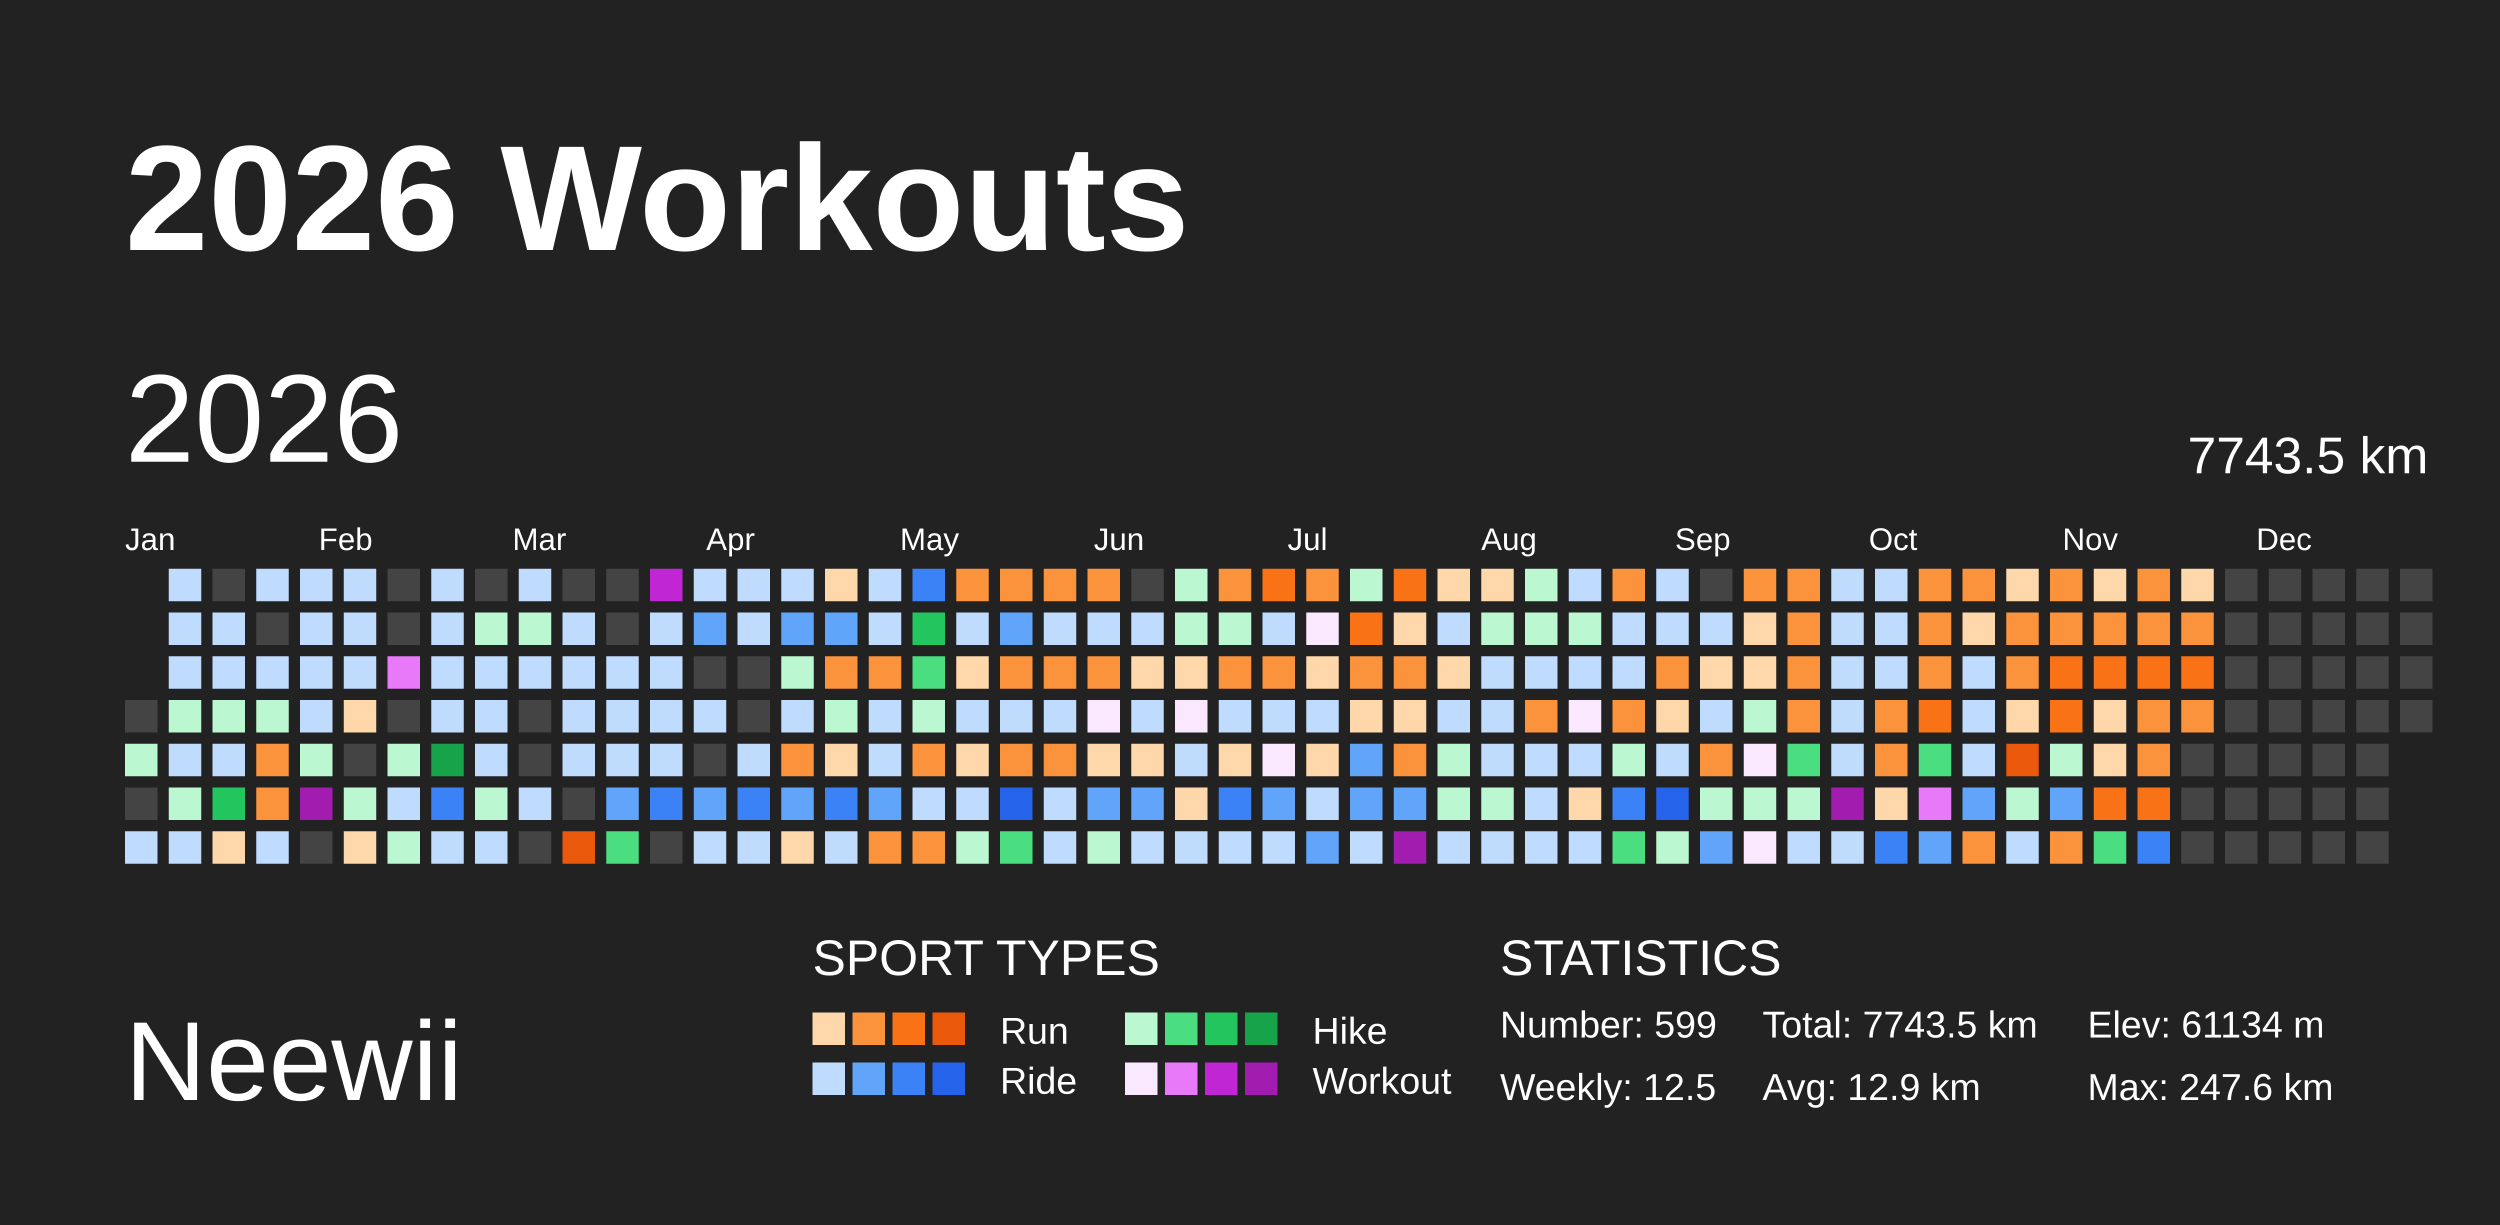
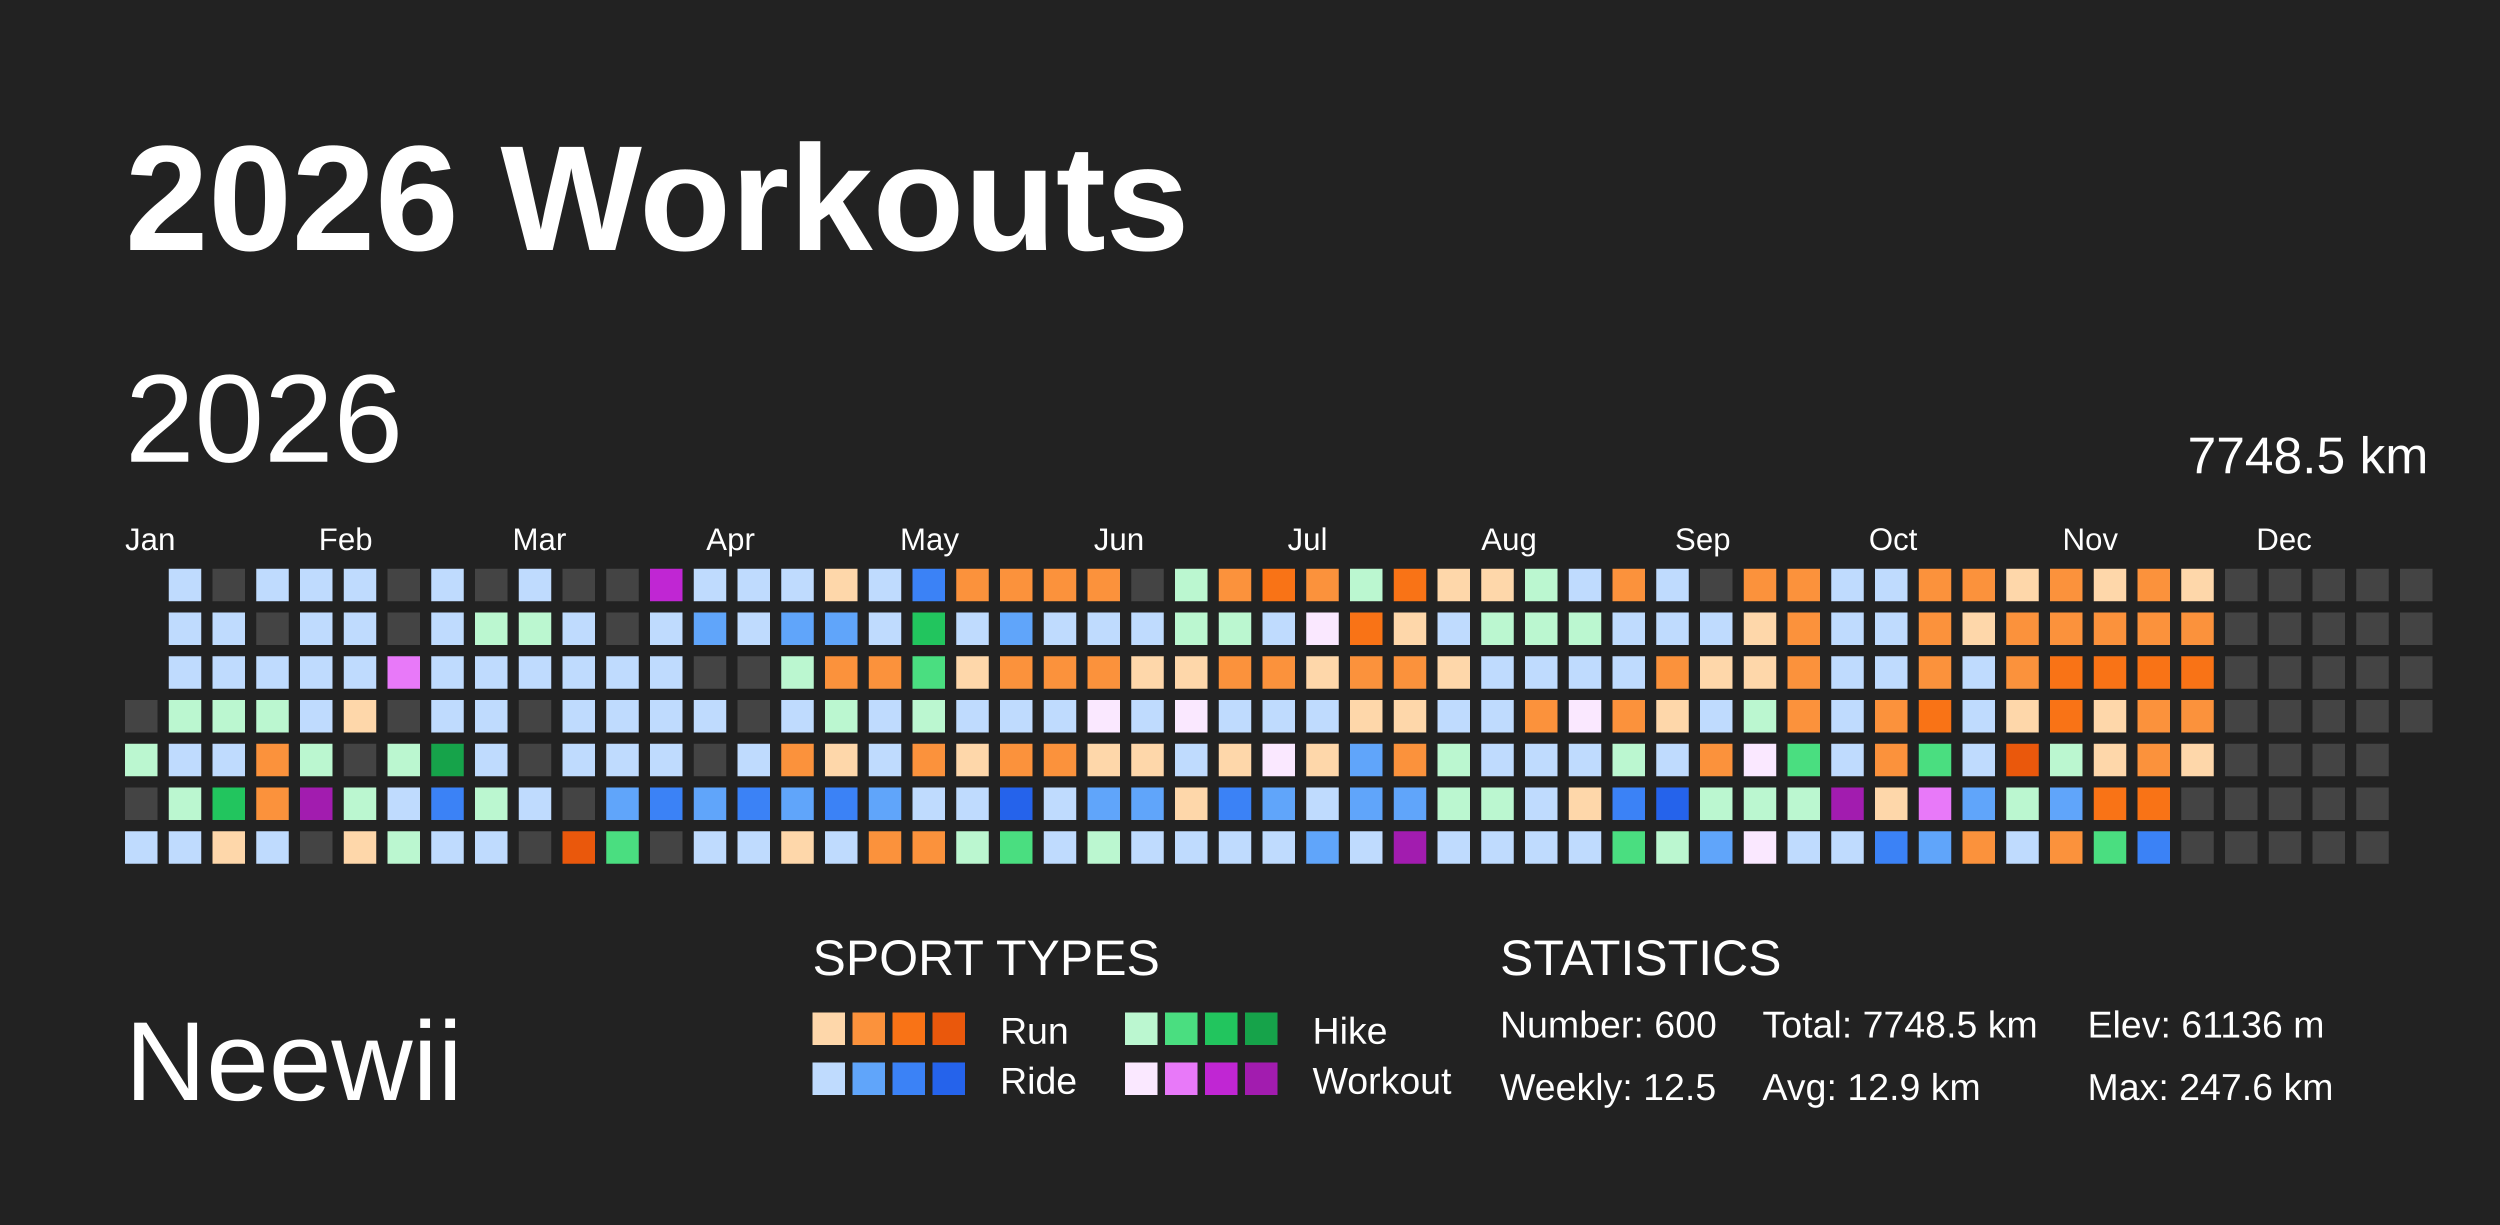
<svg xmlns="http://www.w3.org/2000/svg" baseProfile="full" height="98mm" version="1.1" viewBox="0,0,200,98" width="200mm">
  <defs />
  <rect fill="#222222" height="98" width="200" x="0" y="0" />
  <text fill="#FFFFFF" style="font-size:12px; font-family:Arial; font-weight:bold;" x="10" y="20">2026 Workouts</text>
  <text fill="#FFFFFF" style="font-size:9px; font-family:Arial" x="10" y="88">Neewii</text>
  <text fill="#FFFFFF" style="font-size:4px; font-family:Arial" x="65" y="78">SPORT TYPES</text>
  <rect fill="#fed7aa" height="2.6" width="2.6" x="65.0" y="81" />
  <rect fill="#fb923c" height="2.6" width="2.6" x="68.2" y="81" />
  <rect fill="#f97316" height="2.6" width="2.6" x="71.4" y="81" />
  <rect fill="#ea580c" height="2.6" width="2.6" x="74.6" y="81" />
  <text fill="#FFFFFF" style="font-size:3px; font-family:Arial" x="80" y="83.5">Run</text>
  <rect fill="#bbf7d0" height="2.6" width="2.6" x="90.0" y="81" />
  <rect fill="#4ade80" height="2.6" width="2.6" x="93.2" y="81" />
  <rect fill="#22c55e" height="2.6" width="2.6" x="96.4" y="81" />
  <rect fill="#16a34a" height="2.6" width="2.6" x="99.6" y="81" />
  <text fill="#FFFFFF" style="font-size:3px; font-family:Arial" x="105" y="83.5">Hike</text>
  <rect fill="#bfdbfe" height="2.6" width="2.6" x="65.0" y="85" />
  <rect fill="#60a5fa" height="2.6" width="2.6" x="68.2" y="85" />
  <rect fill="#3b82f6" height="2.6" width="2.6" x="71.4" y="85" />
  <rect fill="#2563eb" height="2.6" width="2.6" x="74.6" y="85" />
  <text fill="#FFFFFF" style="font-size:3px; font-family:Arial" x="80" y="87.5">Ride</text>
  <rect fill="#fae8ff" height="2.6" width="2.6" x="90.0" y="85" />
  <rect fill="#e879f9" height="2.6" width="2.6" x="93.2" y="85" />
  <rect fill="#c026d3" height="2.6" width="2.6" x="96.4" y="85" />
  <rect fill="#a21caf" height="2.6" width="2.6" x="99.6" y="85" />
  <text fill="#FFFFFF" style="font-size:3px; font-family:Arial" x="105" y="87.5">Workout</text>
  <text fill="#FFFFFF" style="font-size:4px; font-family:Arial" x="120" y="78">STATISTICS</text>
-   <text fill="#FFFFFF" style="font-size:3px; font-family:Arial" x="120" y="83">Number: 599</text>
+   <text fill="#FFFFFF" style="font-size:3px; font-family:Arial" x="120" y="83">Number: 600</text>
  <text fill="#FFFFFF" style="font-size:3px; font-family:Arial" x="120" y="88">Weekly: 12.5</text>
-   <text fill="#FFFFFF" style="font-size:3px; font-family:Arial" x="141" y="83">Total: 7743.5 km</text>
+   <text fill="#FFFFFF" style="font-size:3px; font-family:Arial" x="141" y="83">Total: 7748.5 km</text>
  <text fill="#FFFFFF" style="font-size:3px; font-family:Arial" x="141" y="88">Avg: 12.9 km</text>
-   <text fill="#FFFFFF" style="font-size:3px; font-family:Arial" x="167" y="83">Elev: 61134 m</text>
+   <text fill="#FFFFFF" style="font-size:3px; font-family:Arial" x="167" y="83">Elev: 61136 m</text>
  <text fill="#FFFFFF" style="font-size:3px; font-family:Arial" x="167" y="88">Max: 247.6 km</text>
  <text dominant-baseline="hanging" fill="#FFFFFF" style="font-size:10.0px; font-family:Arial;" x="10" y="30">2026</text>
-   <text dominant-baseline="hanging" fill="#FFFFFF" style="font-size:4.125px; font-family:Arial;" x="175" y="35">7743.5 km</text>
+   <text dominant-baseline="hanging" fill="#FFFFFF" style="font-size:4.125px; font-family:Arial;" x="175" y="35">7748.5 km</text>
  <text fill="#FFFFFF" style="font-size:2.5px; font-family:Arial" x="10.0" y="44">Jan</text>
  <text fill="#FFFFFF" style="font-size:2.5px; font-family:Arial" x="25.5" y="44">Feb</text>
  <text fill="#FFFFFF" style="font-size:2.5px; font-family:Arial" x="41.0" y="44">Mar</text>
  <text fill="#FFFFFF" style="font-size:2.5px; font-family:Arial" x="56.5" y="44">Apr</text>
  <text fill="#FFFFFF" style="font-size:2.5px; font-family:Arial" x="72.0" y="44">May</text>
  <text fill="#FFFFFF" style="font-size:2.5px; font-family:Arial" x="87.5" y="44">Jun</text>
  <text fill="#FFFFFF" style="font-size:2.5px; font-family:Arial" x="103.0" y="44">Jul</text>
  <text fill="#FFFFFF" style="font-size:2.5px; font-family:Arial" x="118.5" y="44">Aug</text>
  <text fill="#FFFFFF" style="font-size:2.5px; font-family:Arial" x="134.0" y="44">Sep</text>
  <text fill="#FFFFFF" style="font-size:2.5px; font-family:Arial" x="149.5" y="44">Oct</text>
  <text fill="#FFFFFF" style="font-size:2.5px; font-family:Arial" x="165.0" y="44">Nov</text>
  <text fill="#FFFFFF" style="font-size:2.5px; font-family:Arial" x="180.5" y="44">Dec</text>
  <rect fill="#444444" height="2.6" width="2.6" x="10.0" y="56.0" />
  <rect fill="#bbf7d0" height="2.6" width="2.6" x="10.0" y="59.5" />
  <rect fill="#444444" height="2.6" width="2.6" x="10.0" y="63.0" />
  <rect fill="#bfdbfe" height="2.6" width="2.6" x="10.0" y="66.5" />
  <rect fill="#bfdbfe" height="2.6" width="2.6" x="13.5" y="45.5" />
  <rect fill="#bfdbfe" height="2.6" width="2.6" x="13.5" y="49.0" />
  <rect fill="#bfdbfe" height="2.6" width="2.6" x="13.5" y="52.5" />
  <rect fill="#bbf7d0" height="2.6" width="2.6" x="13.5" y="56.0" />
  <rect fill="#bfdbfe" height="2.6" width="2.6" x="13.5" y="59.5" />
  <rect fill="#bbf7d0" height="2.6" width="2.6" x="13.5" y="63.0" />
  <rect fill="#bfdbfe" height="2.6" width="2.6" x="13.5" y="66.5" />
  <rect fill="#444444" height="2.6" width="2.6" x="17.0" y="45.5" />
  <rect fill="#bfdbfe" height="2.6" width="2.6" x="17.0" y="49.0" />
  <rect fill="#bfdbfe" height="2.6" width="2.6" x="17.0" y="52.5" />
  <rect fill="#bbf7d0" height="2.6" width="2.6" x="17.0" y="56.0" />
  <rect fill="#bfdbfe" height="2.6" width="2.6" x="17.0" y="59.5" />
  <rect fill="#22c55e" height="2.6" width="2.6" x="17.0" y="63.0" />
  <rect fill="#fed7aa" height="2.6" width="2.6" x="17.0" y="66.5" />
  <rect fill="#bfdbfe" height="2.6" width="2.6" x="20.5" y="45.5" />
  <rect fill="#444444" height="2.6" width="2.6" x="20.5" y="49.0" />
  <rect fill="#bfdbfe" height="2.6" width="2.6" x="20.5" y="52.5" />
  <rect fill="#bbf7d0" height="2.6" width="2.6" x="20.5" y="56.0" />
  <rect fill="#fb923c" height="2.6" width="2.6" x="20.5" y="59.5" />
  <rect fill="#fb923c" height="2.6" width="2.6" x="20.5" y="63.0" />
  <rect fill="#bfdbfe" height="2.6" width="2.6" x="20.5" y="66.5" />
  <rect fill="#bfdbfe" height="2.6" width="2.6" x="24.0" y="45.5" />
  <rect fill="#bfdbfe" height="2.6" width="2.6" x="24.0" y="49.0" />
  <rect fill="#bfdbfe" height="2.6" width="2.6" x="24.0" y="52.5" />
  <rect fill="#bfdbfe" height="2.6" width="2.6" x="24.0" y="56.0" />
  <rect fill="#bbf7d0" height="2.6" width="2.6" x="24.0" y="59.5" />
  <rect fill="#a21caf" height="2.6" width="2.6" x="24.0" y="63.0" />
  <rect fill="#444444" height="2.6" width="2.6" x="24.0" y="66.5" />
  <rect fill="#bfdbfe" height="2.6" width="2.6" x="27.5" y="45.5" />
  <rect fill="#bfdbfe" height="2.6" width="2.6" x="27.5" y="49.0" />
  <rect fill="#bfdbfe" height="2.6" width="2.6" x="27.5" y="52.5" />
  <rect fill="#fed7aa" height="2.6" width="2.6" x="27.5" y="56.0" />
  <rect fill="#444444" height="2.6" width="2.6" x="27.5" y="59.5" />
  <rect fill="#bbf7d0" height="2.6" width="2.6" x="27.5" y="63.0" />
  <rect fill="#fed7aa" height="2.6" width="2.6" x="27.5" y="66.5" />
  <rect fill="#444444" height="2.6" width="2.6" x="31.0" y="45.5" />
  <rect fill="#444444" height="2.6" width="2.6" x="31.0" y="49.0" />
  <rect fill="#e879f9" height="2.6" width="2.6" x="31.0" y="52.5" />
  <rect fill="#444444" height="2.6" width="2.6" x="31.0" y="56.0" />
  <rect fill="#bbf7d0" height="2.6" width="2.6" x="31.0" y="59.5" />
  <rect fill="#bfdbfe" height="2.6" width="2.6" x="31.0" y="63.0" />
  <rect fill="#bbf7d0" height="2.6" width="2.6" x="31.0" y="66.5" />
  <rect fill="#bfdbfe" height="2.6" width="2.6" x="34.5" y="45.5" />
  <rect fill="#bfdbfe" height="2.6" width="2.6" x="34.5" y="49.0" />
  <rect fill="#bfdbfe" height="2.6" width="2.6" x="34.5" y="52.5" />
  <rect fill="#bfdbfe" height="2.6" width="2.6" x="34.5" y="56.0" />
  <rect fill="#16a34a" height="2.6" width="2.6" x="34.5" y="59.5" />
  <rect fill="#3b82f6" height="2.6" width="2.6" x="34.5" y="63.0" />
  <rect fill="#bfdbfe" height="2.6" width="2.6" x="34.5" y="66.5" />
  <rect fill="#444444" height="2.6" width="2.6" x="38.0" y="45.5" />
  <rect fill="#bbf7d0" height="2.6" width="2.6" x="38.0" y="49.0" />
  <rect fill="#bfdbfe" height="2.6" width="2.6" x="38.0" y="52.5" />
  <rect fill="#bfdbfe" height="2.6" width="2.6" x="38.0" y="56.0" />
  <rect fill="#bfdbfe" height="2.6" width="2.6" x="38.0" y="59.5" />
  <rect fill="#bbf7d0" height="2.6" width="2.6" x="38.0" y="63.0" />
  <rect fill="#bfdbfe" height="2.6" width="2.6" x="38.0" y="66.5" />
  <rect fill="#bfdbfe" height="2.6" width="2.6" x="41.5" y="45.5" />
  <rect fill="#bbf7d0" height="2.6" width="2.6" x="41.5" y="49.0" />
  <rect fill="#bfdbfe" height="2.6" width="2.6" x="41.5" y="52.5" />
  <rect fill="#444444" height="2.6" width="2.6" x="41.5" y="56.0" />
  <rect fill="#444444" height="2.6" width="2.6" x="41.5" y="59.5" />
  <rect fill="#bfdbfe" height="2.6" width="2.6" x="41.5" y="63.0" />
  <rect fill="#444444" height="2.6" width="2.6" x="41.5" y="66.5" />
  <rect fill="#444444" height="2.6" width="2.6" x="45.0" y="45.5" />
  <rect fill="#bfdbfe" height="2.6" width="2.6" x="45.0" y="49.0" />
  <rect fill="#bfdbfe" height="2.6" width="2.6" x="45.0" y="52.5" />
  <rect fill="#bfdbfe" height="2.6" width="2.6" x="45.0" y="56.0" />
  <rect fill="#bfdbfe" height="2.6" width="2.6" x="45.0" y="59.5" />
  <rect fill="#444444" height="2.6" width="2.6" x="45.0" y="63.0" />
  <rect fill="#ea580c" height="2.6" width="2.6" x="45.0" y="66.5" />
  <rect fill="#444444" height="2.6" width="2.6" x="48.5" y="45.5" />
  <rect fill="#444444" height="2.6" width="2.6" x="48.5" y="49.0" />
  <rect fill="#bfdbfe" height="2.6" width="2.6" x="48.5" y="52.5" />
  <rect fill="#bfdbfe" height="2.6" width="2.6" x="48.5" y="56.0" />
  <rect fill="#bfdbfe" height="2.6" width="2.6" x="48.5" y="59.5" />
  <rect fill="#60a5fa" height="2.6" width="2.6" x="48.5" y="63.0" />
  <rect fill="#4ade80" height="2.6" width="2.6" x="48.5" y="66.5" />
  <rect fill="#c026d3" height="2.6" width="2.6" x="52.0" y="45.5" />
  <rect fill="#bfdbfe" height="2.6" width="2.6" x="52.0" y="49.0" />
  <rect fill="#bfdbfe" height="2.6" width="2.6" x="52.0" y="52.5" />
  <rect fill="#bfdbfe" height="2.6" width="2.6" x="52.0" y="56.0" />
  <rect fill="#bfdbfe" height="2.6" width="2.6" x="52.0" y="59.5" />
  <rect fill="#3b82f6" height="2.6" width="2.6" x="52.0" y="63.0" />
  <rect fill="#444444" height="2.6" width="2.6" x="52.0" y="66.5" />
  <rect fill="#bfdbfe" height="2.6" width="2.6" x="55.5" y="45.5" />
  <rect fill="#60a5fa" height="2.6" width="2.6" x="55.5" y="49.0" />
  <rect fill="#444444" height="2.6" width="2.6" x="55.5" y="52.5" />
  <rect fill="#bfdbfe" height="2.6" width="2.6" x="55.5" y="56.0" />
  <rect fill="#444444" height="2.6" width="2.6" x="55.5" y="59.5" />
  <rect fill="#60a5fa" height="2.6" width="2.6" x="55.5" y="63.0" />
  <rect fill="#bfdbfe" height="2.6" width="2.6" x="55.5" y="66.5" />
  <rect fill="#bfdbfe" height="2.6" width="2.6" x="59.0" y="45.5" />
  <rect fill="#bfdbfe" height="2.6" width="2.6" x="59.0" y="49.0" />
  <rect fill="#444444" height="2.6" width="2.6" x="59.0" y="52.5" />
  <rect fill="#444444" height="2.6" width="2.6" x="59.0" y="56.0" />
  <rect fill="#bfdbfe" height="2.6" width="2.6" x="59.0" y="59.5" />
  <rect fill="#3b82f6" height="2.6" width="2.6" x="59.0" y="63.0" />
  <rect fill="#bfdbfe" height="2.6" width="2.6" x="59.0" y="66.5" />
  <rect fill="#bfdbfe" height="2.6" width="2.6" x="62.5" y="45.5" />
  <rect fill="#60a5fa" height="2.6" width="2.6" x="62.5" y="49.0" />
  <rect fill="#bbf7d0" height="2.6" width="2.6" x="62.5" y="52.5" />
  <rect fill="#bfdbfe" height="2.6" width="2.6" x="62.5" y="56.0" />
  <rect fill="#fb923c" height="2.6" width="2.6" x="62.5" y="59.5" />
  <rect fill="#60a5fa" height="2.6" width="2.6" x="62.5" y="63.0" />
  <rect fill="#fed7aa" height="2.6" width="2.6" x="62.5" y="66.5" />
  <rect fill="#fed7aa" height="2.6" width="2.6" x="66.0" y="45.5" />
  <rect fill="#60a5fa" height="2.6" width="2.6" x="66.0" y="49.0" />
  <rect fill="#fb923c" height="2.6" width="2.6" x="66.0" y="52.5" />
  <rect fill="#bbf7d0" height="2.6" width="2.6" x="66.0" y="56.0" />
  <rect fill="#fed7aa" height="2.6" width="2.6" x="66.0" y="59.5" />
  <rect fill="#3b82f6" height="2.6" width="2.6" x="66.0" y="63.0" />
  <rect fill="#bfdbfe" height="2.6" width="2.6" x="66.0" y="66.5" />
  <rect fill="#bfdbfe" height="2.6" width="2.6" x="69.5" y="45.5" />
  <rect fill="#bfdbfe" height="2.6" width="2.6" x="69.5" y="49.0" />
  <rect fill="#fb923c" height="2.6" width="2.6" x="69.5" y="52.5" />
  <rect fill="#bfdbfe" height="2.6" width="2.6" x="69.5" y="56.0" />
  <rect fill="#bfdbfe" height="2.6" width="2.6" x="69.5" y="59.5" />
  <rect fill="#60a5fa" height="2.6" width="2.6" x="69.5" y="63.0" />
  <rect fill="#fb923c" height="2.6" width="2.6" x="69.5" y="66.5" />
  <rect fill="#3b82f6" height="2.6" width="2.6" x="73.0" y="45.5" />
  <rect fill="#22c55e" height="2.6" width="2.6" x="73.0" y="49.0" />
  <rect fill="#4ade80" height="2.6" width="2.6" x="73.0" y="52.5" />
  <rect fill="#bbf7d0" height="2.6" width="2.6" x="73.0" y="56.0" />
  <rect fill="#fb923c" height="2.6" width="2.6" x="73.0" y="59.5" />
  <rect fill="#bfdbfe" height="2.6" width="2.6" x="73.0" y="63.0" />
  <rect fill="#fb923c" height="2.6" width="2.6" x="73.0" y="66.5" />
  <rect fill="#fb923c" height="2.6" width="2.6" x="76.5" y="45.5" />
  <rect fill="#bfdbfe" height="2.6" width="2.6" x="76.5" y="49.0" />
  <rect fill="#fed7aa" height="2.6" width="2.6" x="76.5" y="52.5" />
  <rect fill="#bfdbfe" height="2.6" width="2.6" x="76.5" y="56.0" />
  <rect fill="#fed7aa" height="2.6" width="2.6" x="76.5" y="59.5" />
  <rect fill="#bfdbfe" height="2.6" width="2.6" x="76.5" y="63.0" />
  <rect fill="#bbf7d0" height="2.6" width="2.6" x="76.5" y="66.5" />
  <rect fill="#fb923c" height="2.6" width="2.6" x="80.0" y="45.5" />
  <rect fill="#60a5fa" height="2.6" width="2.6" x="80.0" y="49.0" />
  <rect fill="#fb923c" height="2.6" width="2.6" x="80.0" y="52.5" />
  <rect fill="#bfdbfe" height="2.6" width="2.6" x="80.0" y="56.0" />
  <rect fill="#fb923c" height="2.6" width="2.6" x="80.0" y="59.5" />
  <rect fill="#2563eb" height="2.6" width="2.6" x="80.0" y="63.0" />
  <rect fill="#4ade80" height="2.6" width="2.6" x="80.0" y="66.5" />
  <rect fill="#fb923c" height="2.6" width="2.6" x="83.5" y="45.5" />
  <rect fill="#bfdbfe" height="2.6" width="2.6" x="83.5" y="49.0" />
  <rect fill="#fb923c" height="2.6" width="2.6" x="83.5" y="52.5" />
  <rect fill="#bfdbfe" height="2.6" width="2.6" x="83.5" y="56.0" />
  <rect fill="#fb923c" height="2.6" width="2.6" x="83.5" y="59.5" />
  <rect fill="#bfdbfe" height="2.6" width="2.6" x="83.5" y="63.0" />
  <rect fill="#bfdbfe" height="2.6" width="2.6" x="83.5" y="66.5" />
  <rect fill="#fb923c" height="2.6" width="2.6" x="87.0" y="45.5" />
  <rect fill="#bfdbfe" height="2.6" width="2.6" x="87.0" y="49.0" />
  <rect fill="#fb923c" height="2.6" width="2.6" x="87.0" y="52.5" />
  <rect fill="#fae8ff" height="2.6" width="2.6" x="87.0" y="56.0" />
  <rect fill="#fed7aa" height="2.6" width="2.6" x="87.0" y="59.5" />
  <rect fill="#60a5fa" height="2.6" width="2.6" x="87.0" y="63.0" />
  <rect fill="#bbf7d0" height="2.6" width="2.6" x="87.0" y="66.5" />
  <rect fill="#444444" height="2.6" width="2.6" x="90.5" y="45.5" />
  <rect fill="#bfdbfe" height="2.6" width="2.6" x="90.5" y="49.0" />
  <rect fill="#fed7aa" height="2.6" width="2.6" x="90.5" y="52.5" />
  <rect fill="#bfdbfe" height="2.6" width="2.6" x="90.5" y="56.0" />
  <rect fill="#fed7aa" height="2.6" width="2.6" x="90.5" y="59.5" />
  <rect fill="#60a5fa" height="2.6" width="2.6" x="90.5" y="63.0" />
  <rect fill="#bfdbfe" height="2.6" width="2.6" x="90.5" y="66.5" />
  <rect fill="#bbf7d0" height="2.6" width="2.6" x="94.0" y="45.5" />
  <rect fill="#bbf7d0" height="2.6" width="2.6" x="94.0" y="49.0" />
  <rect fill="#fed7aa" height="2.6" width="2.6" x="94.0" y="52.5" />
  <rect fill="#fae8ff" height="2.6" width="2.6" x="94.0" y="56.0" />
  <rect fill="#bfdbfe" height="2.6" width="2.6" x="94.0" y="59.5" />
  <rect fill="#fed7aa" height="2.6" width="2.6" x="94.0" y="63.0" />
  <rect fill="#bfdbfe" height="2.6" width="2.6" x="94.0" y="66.5" />
  <rect fill="#fb923c" height="2.6" width="2.6" x="97.5" y="45.5" />
  <rect fill="#bbf7d0" height="2.6" width="2.6" x="97.5" y="49.0" />
  <rect fill="#fb923c" height="2.6" width="2.6" x="97.5" y="52.5" />
  <rect fill="#bfdbfe" height="2.6" width="2.6" x="97.5" y="56.0" />
  <rect fill="#fed7aa" height="2.6" width="2.6" x="97.5" y="59.5" />
  <rect fill="#3b82f6" height="2.6" width="2.6" x="97.5" y="63.0" />
  <rect fill="#bfdbfe" height="2.6" width="2.6" x="97.5" y="66.5" />
  <rect fill="#f97316" height="2.6" width="2.6" x="101.0" y="45.5" />
  <rect fill="#bfdbfe" height="2.6" width="2.6" x="101.0" y="49.0" />
  <rect fill="#fb923c" height="2.6" width="2.6" x="101.0" y="52.5" />
  <rect fill="#bfdbfe" height="2.6" width="2.6" x="101.0" y="56.0" />
  <rect fill="#fae8ff" height="2.6" width="2.6" x="101.0" y="59.5" />
  <rect fill="#60a5fa" height="2.6" width="2.6" x="101.0" y="63.0" />
  <rect fill="#bfdbfe" height="2.6" width="2.6" x="101.0" y="66.5" />
  <rect fill="#fb923c" height="2.6" width="2.6" x="104.5" y="45.5" />
  <rect fill="#fae8ff" height="2.6" width="2.6" x="104.5" y="49.0" />
  <rect fill="#fed7aa" height="2.6" width="2.6" x="104.5" y="52.5" />
  <rect fill="#bfdbfe" height="2.6" width="2.6" x="104.5" y="56.0" />
  <rect fill="#fed7aa" height="2.6" width="2.6" x="104.5" y="59.5" />
  <rect fill="#bfdbfe" height="2.6" width="2.6" x="104.5" y="63.0" />
  <rect fill="#60a5fa" height="2.6" width="2.6" x="104.5" y="66.5" />
  <rect fill="#bbf7d0" height="2.6" width="2.6" x="108.0" y="45.5" />
  <rect fill="#f97316" height="2.6" width="2.6" x="108.0" y="49.0" />
  <rect fill="#fb923c" height="2.6" width="2.6" x="108.0" y="52.5" />
  <rect fill="#fed7aa" height="2.6" width="2.6" x="108.0" y="56.0" />
  <rect fill="#60a5fa" height="2.6" width="2.6" x="108.0" y="59.5" />
  <rect fill="#60a5fa" height="2.6" width="2.6" x="108.0" y="63.0" />
  <rect fill="#bfdbfe" height="2.6" width="2.6" x="108.0" y="66.5" />
  <rect fill="#f97316" height="2.6" width="2.6" x="111.5" y="45.5" />
  <rect fill="#fed7aa" height="2.6" width="2.6" x="111.5" y="49.0" />
  <rect fill="#fb923c" height="2.6" width="2.6" x="111.5" y="52.5" />
  <rect fill="#fed7aa" height="2.6" width="2.6" x="111.5" y="56.0" />
  <rect fill="#fb923c" height="2.6" width="2.6" x="111.5" y="59.5" />
  <rect fill="#60a5fa" height="2.6" width="2.6" x="111.5" y="63.0" />
  <rect fill="#a21caf" height="2.6" width="2.6" x="111.5" y="66.5" />
  <rect fill="#fed7aa" height="2.6" width="2.6" x="115.0" y="45.5" />
  <rect fill="#bfdbfe" height="2.6" width="2.6" x="115.0" y="49.0" />
  <rect fill="#fed7aa" height="2.6" width="2.6" x="115.0" y="52.5" />
  <rect fill="#bfdbfe" height="2.6" width="2.6" x="115.0" y="56.0" />
  <rect fill="#bbf7d0" height="2.6" width="2.6" x="115.0" y="59.5" />
  <rect fill="#bbf7d0" height="2.6" width="2.6" x="115.0" y="63.0" />
  <rect fill="#bfdbfe" height="2.6" width="2.6" x="115.0" y="66.5" />
  <rect fill="#fed7aa" height="2.6" width="2.6" x="118.5" y="45.5" />
  <rect fill="#bbf7d0" height="2.6" width="2.6" x="118.5" y="49.0" />
  <rect fill="#bfdbfe" height="2.6" width="2.6" x="118.5" y="52.5" />
  <rect fill="#bfdbfe" height="2.6" width="2.6" x="118.5" y="56.0" />
  <rect fill="#bfdbfe" height="2.6" width="2.6" x="118.5" y="59.5" />
  <rect fill="#bbf7d0" height="2.6" width="2.6" x="118.5" y="63.0" />
  <rect fill="#bfdbfe" height="2.6" width="2.6" x="118.5" y="66.5" />
  <rect fill="#bbf7d0" height="2.6" width="2.6" x="122.0" y="45.5" />
  <rect fill="#bbf7d0" height="2.6" width="2.6" x="122.0" y="49.0" />
  <rect fill="#bfdbfe" height="2.6" width="2.6" x="122.0" y="52.5" />
  <rect fill="#fb923c" height="2.6" width="2.6" x="122.0" y="56.0" />
  <rect fill="#bfdbfe" height="2.6" width="2.6" x="122.0" y="59.5" />
  <rect fill="#bfdbfe" height="2.6" width="2.6" x="122.0" y="63.0" />
  <rect fill="#bfdbfe" height="2.6" width="2.6" x="122.0" y="66.5" />
  <rect fill="#bfdbfe" height="2.6" width="2.6" x="125.5" y="45.5" />
  <rect fill="#bbf7d0" height="2.6" width="2.6" x="125.5" y="49.0" />
  <rect fill="#bfdbfe" height="2.6" width="2.6" x="125.5" y="52.5" />
  <rect fill="#fae8ff" height="2.6" width="2.6" x="125.5" y="56.0" />
  <rect fill="#bfdbfe" height="2.6" width="2.6" x="125.5" y="59.5" />
  <rect fill="#fed7aa" height="2.6" width="2.6" x="125.5" y="63.0" />
  <rect fill="#bfdbfe" height="2.6" width="2.6" x="125.5" y="66.5" />
  <rect fill="#fb923c" height="2.6" width="2.6" x="129.0" y="45.5" />
  <rect fill="#bfdbfe" height="2.6" width="2.6" x="129.0" y="49.0" />
  <rect fill="#bfdbfe" height="2.6" width="2.6" x="129.0" y="52.5" />
  <rect fill="#fb923c" height="2.6" width="2.6" x="129.0" y="56.0" />
  <rect fill="#bbf7d0" height="2.6" width="2.6" x="129.0" y="59.5" />
  <rect fill="#3b82f6" height="2.6" width="2.6" x="129.0" y="63.0" />
  <rect fill="#4ade80" height="2.6" width="2.6" x="129.0" y="66.5" />
  <rect fill="#bfdbfe" height="2.6" width="2.6" x="132.5" y="45.5" />
  <rect fill="#bfdbfe" height="2.6" width="2.6" x="132.5" y="49.0" />
  <rect fill="#fb923c" height="2.6" width="2.6" x="132.5" y="52.5" />
  <rect fill="#fed7aa" height="2.6" width="2.6" x="132.5" y="56.0" />
  <rect fill="#bfdbfe" height="2.6" width="2.6" x="132.5" y="59.5" />
  <rect fill="#2563eb" height="2.6" width="2.6" x="132.5" y="63.0" />
  <rect fill="#bbf7d0" height="2.6" width="2.6" x="132.5" y="66.5" />
  <rect fill="#444444" height="2.6" width="2.6" x="136.0" y="45.5" />
  <rect fill="#bfdbfe" height="2.6" width="2.6" x="136.0" y="49.0" />
  <rect fill="#fed7aa" height="2.6" width="2.6" x="136.0" y="52.5" />
  <rect fill="#bfdbfe" height="2.6" width="2.6" x="136.0" y="56.0" />
  <rect fill="#fb923c" height="2.6" width="2.6" x="136.0" y="59.5" />
  <rect fill="#bbf7d0" height="2.6" width="2.6" x="136.0" y="63.0" />
  <rect fill="#60a5fa" height="2.6" width="2.6" x="136.0" y="66.5" />
  <rect fill="#fb923c" height="2.6" width="2.6" x="139.5" y="45.5" />
  <rect fill="#fed7aa" height="2.6" width="2.6" x="139.5" y="49.0" />
  <rect fill="#fed7aa" height="2.6" width="2.6" x="139.5" y="52.5" />
  <rect fill="#bbf7d0" height="2.6" width="2.6" x="139.5" y="56.0" />
  <rect fill="#fae8ff" height="2.6" width="2.6" x="139.5" y="59.5" />
  <rect fill="#bbf7d0" height="2.6" width="2.6" x="139.5" y="63.0" />
  <rect fill="#fae8ff" height="2.6" width="2.6" x="139.5" y="66.5" />
  <rect fill="#fb923c" height="2.6" width="2.6" x="143.0" y="45.5" />
  <rect fill="#fb923c" height="2.6" width="2.6" x="143.0" y="49.0" />
  <rect fill="#fb923c" height="2.6" width="2.6" x="143.0" y="52.5" />
  <rect fill="#fb923c" height="2.6" width="2.6" x="143.0" y="56.0" />
  <rect fill="#4ade80" height="2.6" width="2.6" x="143.0" y="59.5" />
  <rect fill="#bbf7d0" height="2.6" width="2.6" x="143.0" y="63.0" />
  <rect fill="#bfdbfe" height="2.6" width="2.6" x="143.0" y="66.5" />
  <rect fill="#bfdbfe" height="2.6" width="2.6" x="146.5" y="45.5" />
  <rect fill="#bfdbfe" height="2.6" width="2.6" x="146.5" y="49.0" />
  <rect fill="#bfdbfe" height="2.6" width="2.6" x="146.5" y="52.5" />
  <rect fill="#bfdbfe" height="2.6" width="2.6" x="146.5" y="56.0" />
  <rect fill="#bfdbfe" height="2.6" width="2.6" x="146.5" y="59.5" />
  <rect fill="#a21caf" height="2.6" width="2.6" x="146.5" y="63.0" />
  <rect fill="#bfdbfe" height="2.6" width="2.6" x="146.5" y="66.5" />
  <rect fill="#bfdbfe" height="2.6" width="2.6" x="150.0" y="45.5" />
  <rect fill="#bfdbfe" height="2.6" width="2.6" x="150.0" y="49.0" />
  <rect fill="#bfdbfe" height="2.6" width="2.6" x="150.0" y="52.5" />
  <rect fill="#fb923c" height="2.6" width="2.6" x="150.0" y="56.0" />
  <rect fill="#fb923c" height="2.6" width="2.6" x="150.0" y="59.5" />
  <rect fill="#fed7aa" height="2.6" width="2.6" x="150.0" y="63.0" />
  <rect fill="#3b82f6" height="2.6" width="2.6" x="150.0" y="66.5" />
  <rect fill="#fb923c" height="2.6" width="2.6" x="153.5" y="45.5" />
  <rect fill="#fb923c" height="2.6" width="2.6" x="153.5" y="49.0" />
  <rect fill="#fb923c" height="2.6" width="2.6" x="153.5" y="52.5" />
  <rect fill="#f97316" height="2.6" width="2.6" x="153.5" y="56.0" />
  <rect fill="#4ade80" height="2.6" width="2.6" x="153.5" y="59.5" />
  <rect fill="#e879f9" height="2.6" width="2.6" x="153.5" y="63.0" />
  <rect fill="#60a5fa" height="2.6" width="2.6" x="153.5" y="66.5" />
  <rect fill="#fb923c" height="2.6" width="2.6" x="157.0" y="45.5" />
  <rect fill="#fed7aa" height="2.6" width="2.6" x="157.0" y="49.0" />
  <rect fill="#bfdbfe" height="2.6" width="2.6" x="157.0" y="52.5" />
  <rect fill="#bfdbfe" height="2.6" width="2.6" x="157.0" y="56.0" />
  <rect fill="#bfdbfe" height="2.6" width="2.6" x="157.0" y="59.5" />
  <rect fill="#60a5fa" height="2.6" width="2.6" x="157.0" y="63.0" />
  <rect fill="#fb923c" height="2.6" width="2.6" x="157.0" y="66.5" />
  <rect fill="#fed7aa" height="2.6" width="2.6" x="160.5" y="45.5" />
  <rect fill="#fb923c" height="2.6" width="2.6" x="160.5" y="49.0" />
  <rect fill="#fb923c" height="2.6" width="2.6" x="160.5" y="52.5" />
  <rect fill="#fed7aa" height="2.6" width="2.6" x="160.5" y="56.0" />
  <rect fill="#ea580c" height="2.6" width="2.6" x="160.5" y="59.5" />
  <rect fill="#bbf7d0" height="2.6" width="2.6" x="160.5" y="63.0" />
  <rect fill="#bfdbfe" height="2.6" width="2.6" x="160.5" y="66.5" />
  <rect fill="#fb923c" height="2.6" width="2.6" x="164.0" y="45.5" />
  <rect fill="#fb923c" height="2.6" width="2.6" x="164.0" y="49.0" />
  <rect fill="#f97316" height="2.6" width="2.6" x="164.0" y="52.5" />
  <rect fill="#f97316" height="2.6" width="2.6" x="164.0" y="56.0" />
  <rect fill="#bbf7d0" height="2.6" width="2.6" x="164.0" y="59.5" />
  <rect fill="#60a5fa" height="2.6" width="2.6" x="164.0" y="63.0" />
  <rect fill="#fb923c" height="2.6" width="2.6" x="164.0" y="66.5" />
  <rect fill="#fed7aa" height="2.6" width="2.6" x="167.5" y="45.5" />
  <rect fill="#fb923c" height="2.6" width="2.6" x="167.5" y="49.0" />
  <rect fill="#f97316" height="2.6" width="2.6" x="167.5" y="52.5" />
  <rect fill="#fed7aa" height="2.6" width="2.6" x="167.5" y="56.0" />
  <rect fill="#fed7aa" height="2.6" width="2.6" x="167.5" y="59.5" />
  <rect fill="#f97316" height="2.6" width="2.6" x="167.5" y="63.0" />
  <rect fill="#4ade80" height="2.6" width="2.6" x="167.5" y="66.5" />
  <rect fill="#fb923c" height="2.6" width="2.6" x="171.0" y="45.5" />
  <rect fill="#fb923c" height="2.6" width="2.6" x="171.0" y="49.0" />
  <rect fill="#f97316" height="2.6" width="2.6" x="171.0" y="52.5" />
  <rect fill="#fb923c" height="2.6" width="2.6" x="171.0" y="56.0" />
  <rect fill="#fb923c" height="2.6" width="2.6" x="171.0" y="59.5" />
  <rect fill="#f97316" height="2.6" width="2.6" x="171.0" y="63.0" />
  <rect fill="#3b82f6" height="2.6" width="2.6" x="171.0" y="66.5" />
  <rect fill="#fed7aa" height="2.6" width="2.6" x="174.5" y="45.5" />
  <rect fill="#fb923c" height="2.6" width="2.6" x="174.5" y="49.0" />
  <rect fill="#f97316" height="2.6" width="2.6" x="174.5" y="52.5" />
  <rect fill="#fb923c" height="2.6" width="2.6" x="174.5" y="56.0" />
-   <rect fill="#444444" height="2.6" width="2.6" x="174.5" y="59.5" />
+   <rect fill="#fed7aa" height="2.6" width="2.6" x="174.5" y="59.5" />
  <rect fill="#444444" height="2.6" width="2.6" x="174.5" y="63.0" />
  <rect fill="#444444" height="2.6" width="2.6" x="174.5" y="66.5" />
  <rect fill="#444444" height="2.6" width="2.6" x="178.0" y="45.5" />
  <rect fill="#444444" height="2.6" width="2.6" x="178.0" y="49.0" />
  <rect fill="#444444" height="2.6" width="2.6" x="178.0" y="52.5" />
  <rect fill="#444444" height="2.6" width="2.6" x="178.0" y="56.0" />
  <rect fill="#444444" height="2.6" width="2.6" x="178.0" y="59.5" />
  <rect fill="#444444" height="2.6" width="2.6" x="178.0" y="63.0" />
  <rect fill="#444444" height="2.6" width="2.6" x="178.0" y="66.5" />
  <rect fill="#444444" height="2.6" width="2.6" x="181.5" y="45.5" />
  <rect fill="#444444" height="2.6" width="2.6" x="181.5" y="49.0" />
  <rect fill="#444444" height="2.6" width="2.6" x="181.5" y="52.5" />
  <rect fill="#444444" height="2.6" width="2.6" x="181.5" y="56.0" />
  <rect fill="#444444" height="2.6" width="2.6" x="181.5" y="59.5" />
  <rect fill="#444444" height="2.6" width="2.6" x="181.5" y="63.0" />
  <rect fill="#444444" height="2.6" width="2.6" x="181.5" y="66.5" />
  <rect fill="#444444" height="2.6" width="2.6" x="185.0" y="45.5" />
  <rect fill="#444444" height="2.6" width="2.6" x="185.0" y="49.0" />
  <rect fill="#444444" height="2.6" width="2.6" x="185.0" y="52.5" />
  <rect fill="#444444" height="2.6" width="2.6" x="185.0" y="56.0" />
  <rect fill="#444444" height="2.6" width="2.6" x="185.0" y="59.5" />
  <rect fill="#444444" height="2.6" width="2.6" x="185.0" y="63.0" />
  <rect fill="#444444" height="2.6" width="2.6" x="185.0" y="66.5" />
  <rect fill="#444444" height="2.6" width="2.6" x="188.5" y="45.5" />
  <rect fill="#444444" height="2.6" width="2.6" x="188.5" y="49.0" />
  <rect fill="#444444" height="2.6" width="2.6" x="188.5" y="52.5" />
  <rect fill="#444444" height="2.6" width="2.6" x="188.5" y="56.0" />
  <rect fill="#444444" height="2.6" width="2.6" x="188.5" y="59.5" />
  <rect fill="#444444" height="2.6" width="2.6" x="188.5" y="63.0" />
  <rect fill="#444444" height="2.6" width="2.6" x="188.5" y="66.5" />
  <rect fill="#444444" height="2.6" width="2.6" x="192.0" y="45.5" />
  <rect fill="#444444" height="2.6" width="2.6" x="192.0" y="49.0" />
  <rect fill="#444444" height="2.6" width="2.6" x="192.0" y="52.5" />
  <rect fill="#444444" height="2.6" width="2.6" x="192.0" y="56.0" />
</svg>
